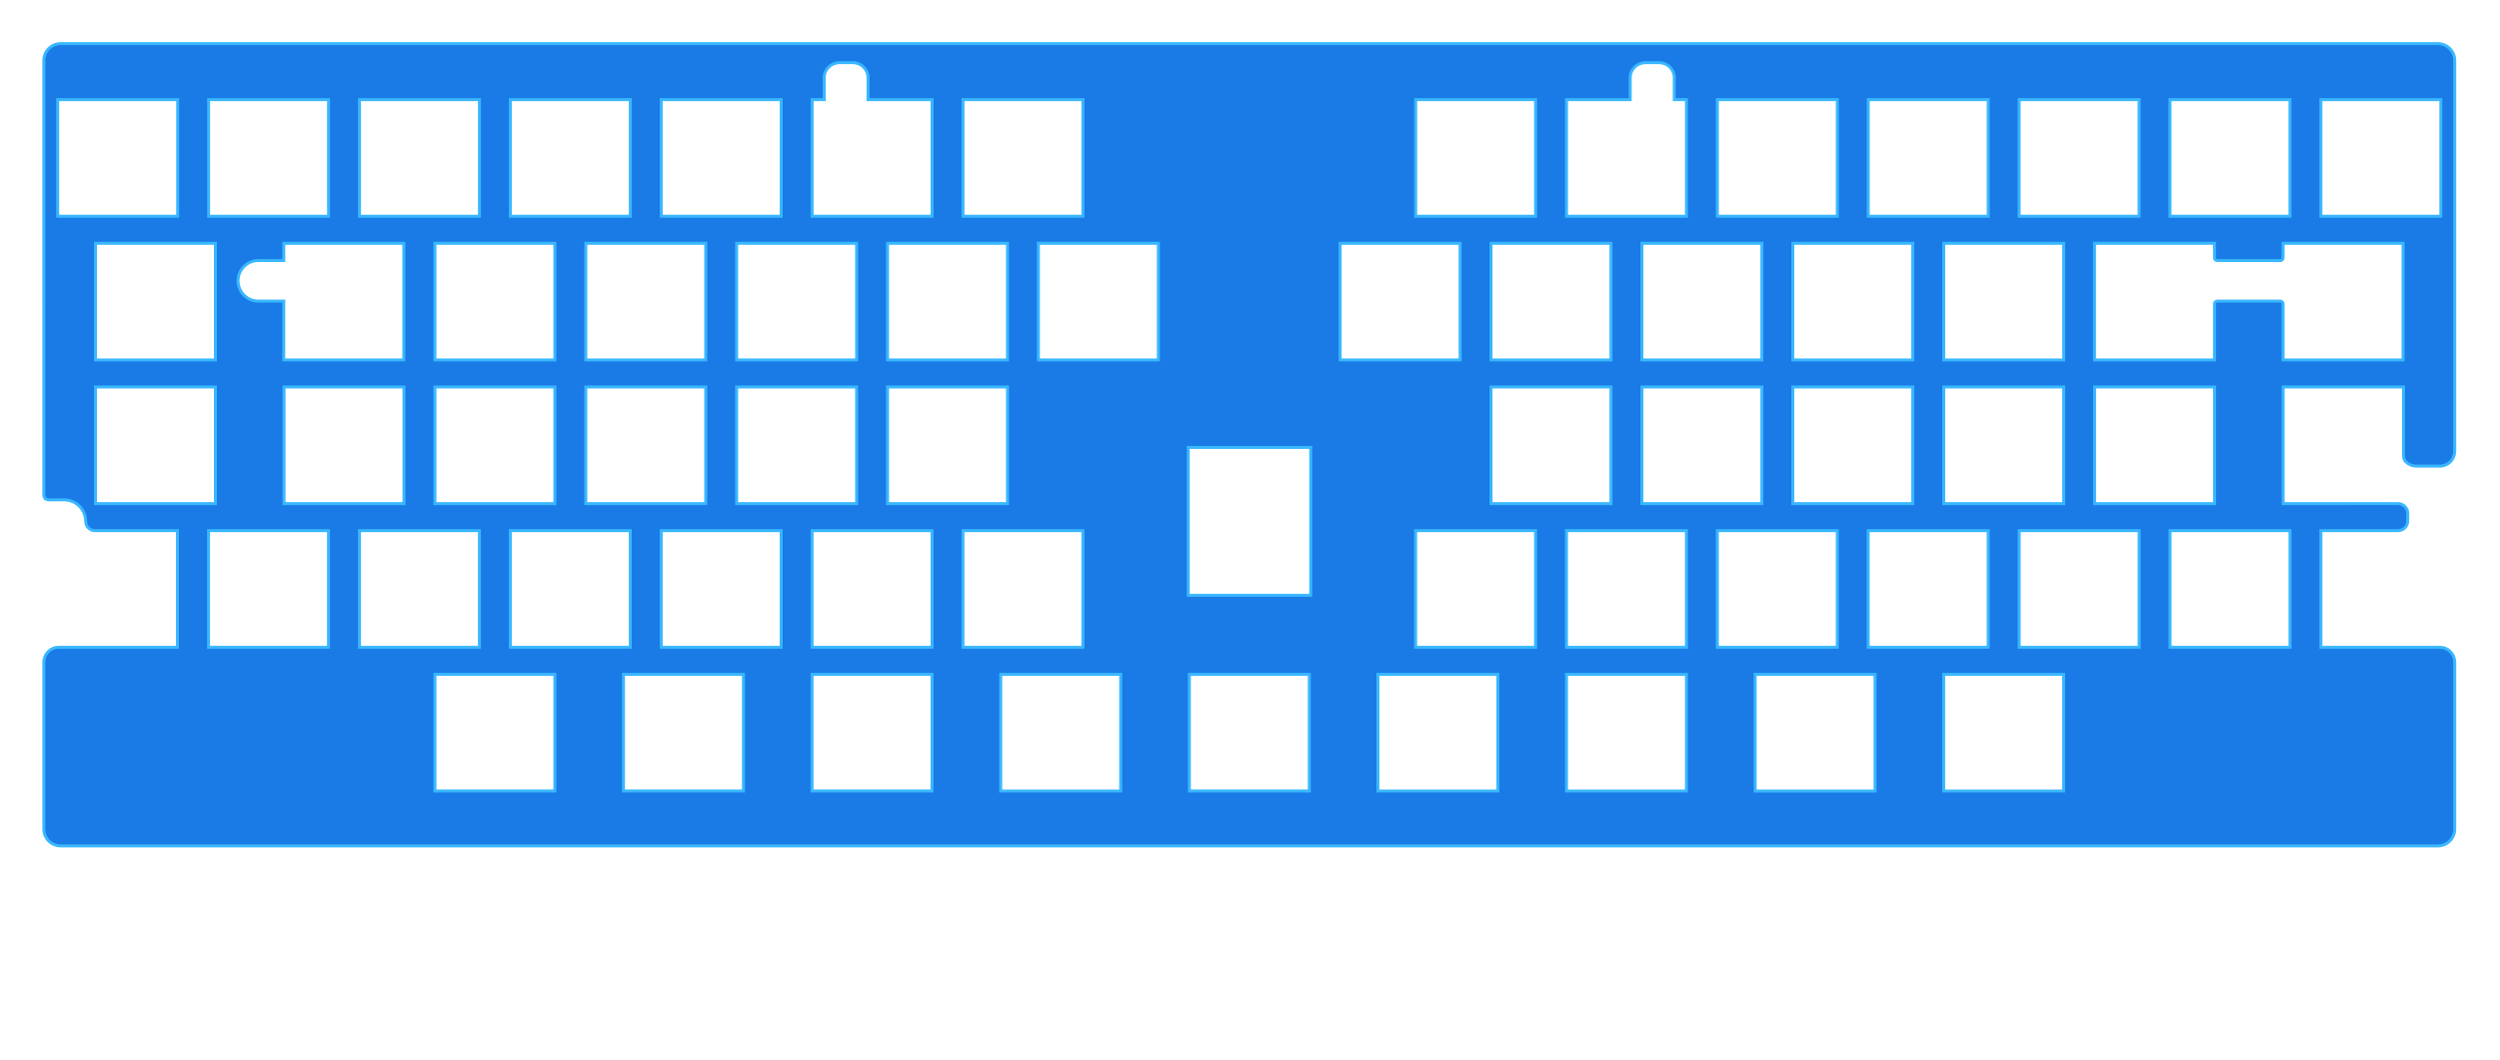
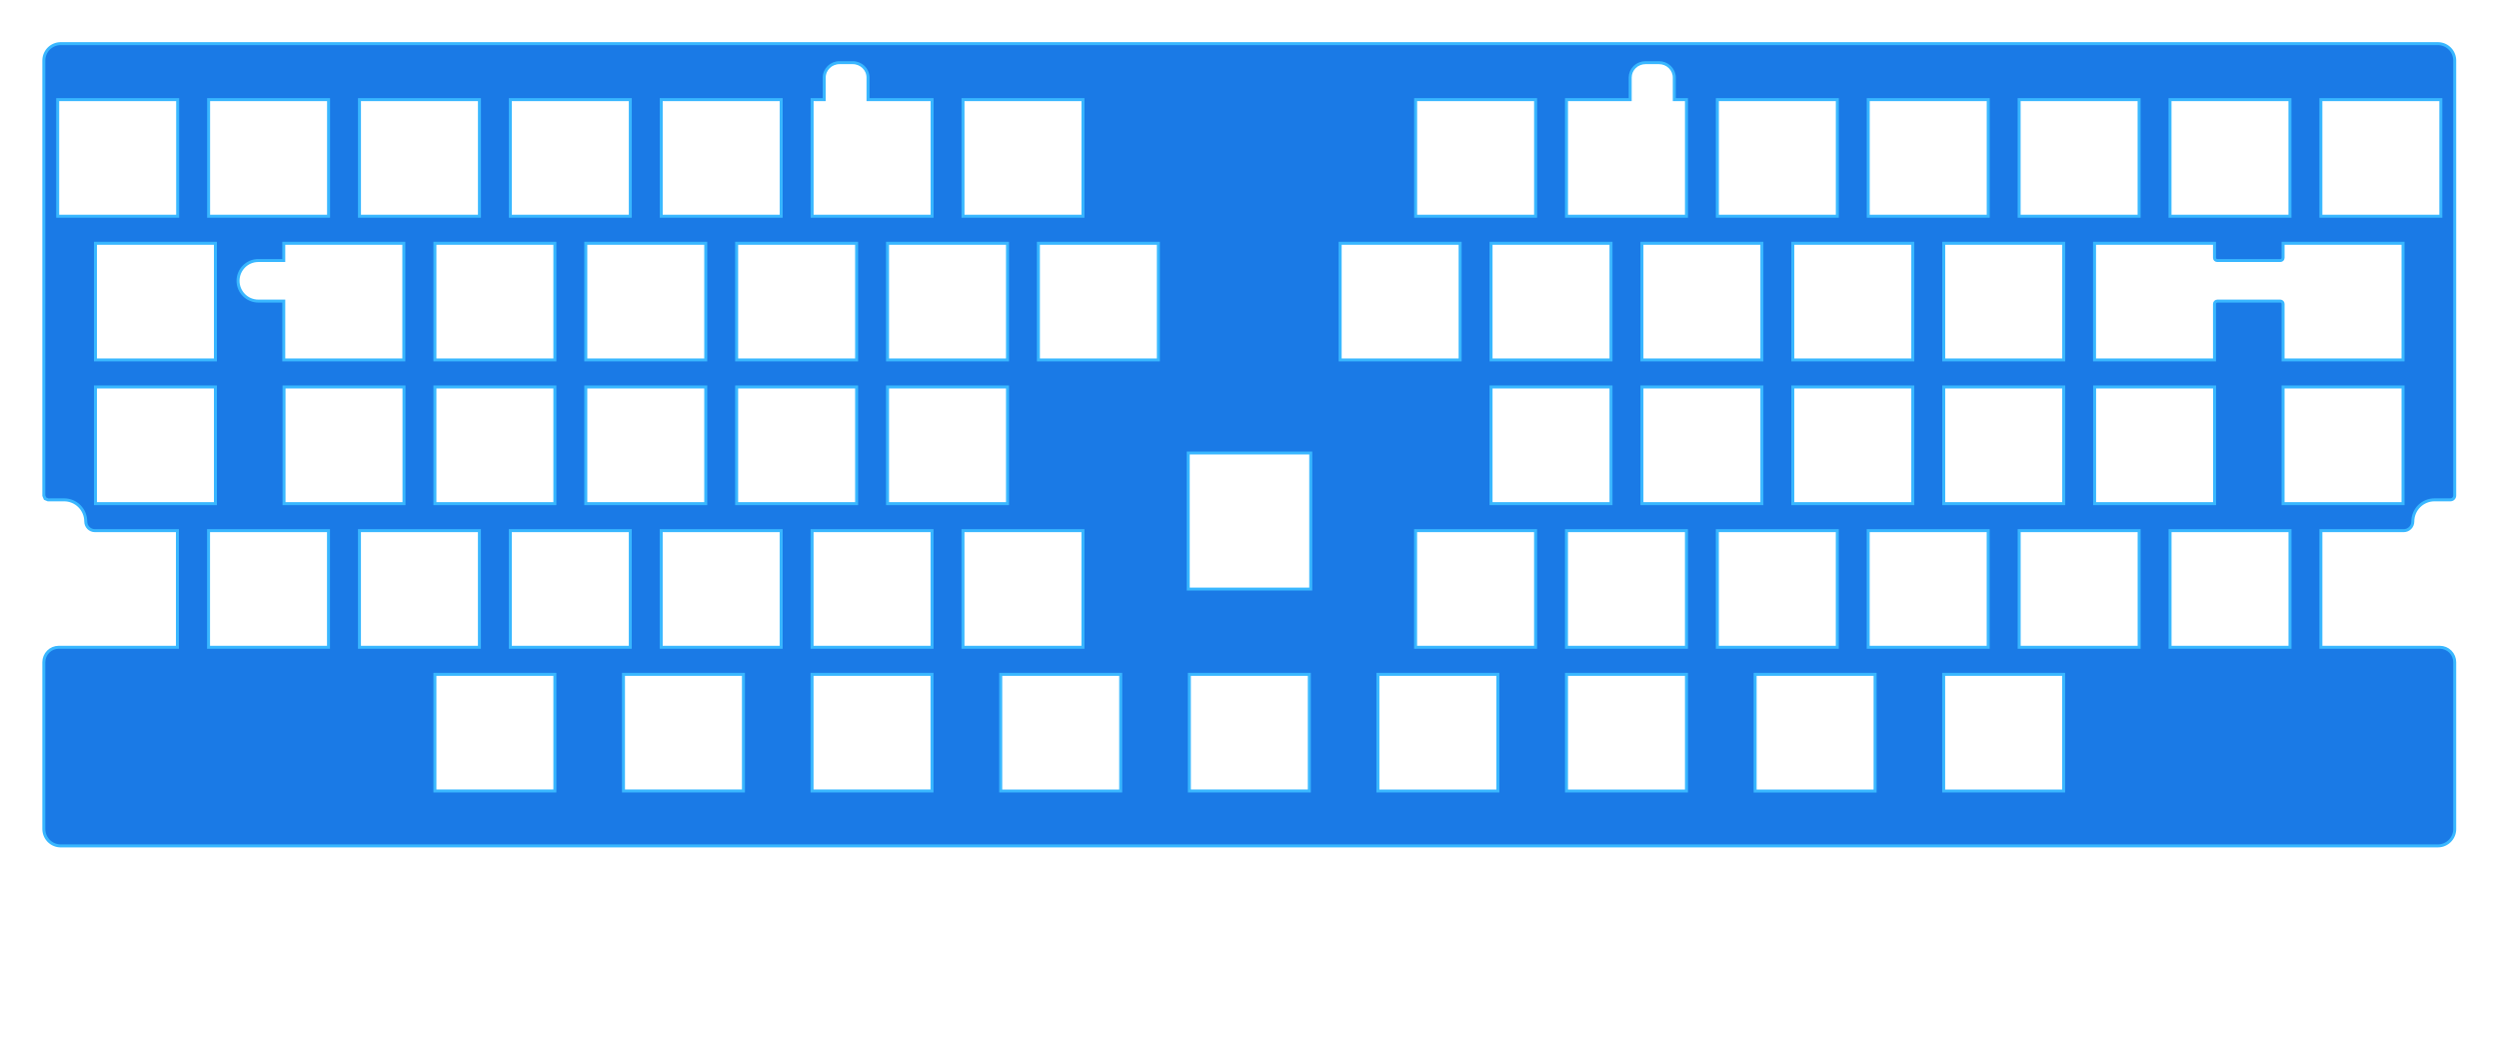
<svg xmlns="http://www.w3.org/2000/svg" width="100%" height="100%" viewBox="0 0 1118 474" version="1.1" xml:space="preserve" style="fill-rule:evenodd;clip-rule:evenodd;">
  <g transform="matrix(1.33333,0,0,1.33333,0,0)">
    <g id="位置合わせ指標">
        </g>
-     <g id="Nora-DN0031-RE-W14.2mm">
-       <path d="M31.845,177.983C30.146,177.983 28.769,176.606 28.769,174.907C28.769,174.906 28.769,174.906 28.769,174.905C28.769,172.976 28.002,171.127 26.636,169.765C25.271,168.402 23.42,167.639 21.492,167.643C18.679,167.649 16.123,167.654 16.123,167.654L15.121,167.239L14.706,166.237L14.709,20.305L14.726,19.86L14.777,19.417L14.865,18.981L14.984,18.55L15.14,18.133L15.324,17.731L15.542,17.342L15.789,16.971L16.067,16.622L16.367,16.294L16.696,15.993L17.045,15.715L17.416,15.469L17.804,15.25L18.207,15.066L18.624,14.91L19.054,14.791L19.491,14.703L19.933,14.652L20.378,14.632L817.977,14.635L818.419,14.652L818.861,14.703L819.298,14.791L819.731,14.91L820.145,15.066L820.548,15.25L820.936,15.469L821.307,15.715L821.656,15.993L821.985,16.294L822.285,16.622L822.566,16.971L822.81,17.342L823.028,17.731L823.212,18.133L823.368,18.55L823.487,18.981L823.575,19.417L823.629,19.86L823.646,20.305L823.646,151.338C823.646,154.099 821.407,156.338 818.646,156.338C817.548,156.338 813.9,156.338 810.766,156.338C809.44,156.338 808.168,155.811 807.23,154.873C806.292,153.936 806.457,152.664 806.457,151.338C806.457,143.647 806.457,129.794 806.457,129.794L766.071,129.795L766.071,168.913C766.071,168.913 797.1,168.909 804.6,168.908C805.468,168.908 806.301,169.253 806.915,169.867C807.529,170.481 807.874,171.313 807.874,172.182C807.874,173.004 807.874,173.887 807.874,174.709C807.874,176.517 806.408,177.983 804.6,177.983C797.101,177.983 778.743,177.983 778.743,177.983L778.743,217.101L818.646,217.101C819.972,217.101 821.244,217.627 822.182,218.565C823.119,219.503 823.646,220.775 823.646,222.101C823.646,236.668 823.646,278.05 823.646,278.05L823.629,278.49L823.575,278.932L823.487,279.369L823.368,279.799L823.212,280.219L823.028,280.619L822.81,281.007L822.566,281.378L822.285,281.73L821.985,282.059L821.656,282.356L821.307,282.634L820.936,282.881L820.548,283.099L820.145,283.283L819.731,283.442L819.298,283.561L818.861,283.646L818.419,283.697L817.977,283.714L20.378,283.72L19.933,283.697L19.491,283.646L19.054,283.561L18.624,283.442L18.207,283.283L17.804,283.099L17.416,282.881L17.045,282.634L16.696,282.356L16.367,282.059L16.067,281.73L15.789,281.378L15.542,281.007L15.324,280.619L15.14,280.219L14.984,279.799L14.865,279.369L14.777,278.932L14.726,278.49L14.706,278.05L14.706,222.101C14.706,220.775 15.233,219.503 16.171,218.565C17.108,217.627 18.38,217.101 19.706,217.101C39.286,217.101 59.528,217.101 59.528,217.101L59.528,177.983L31.845,177.983ZM629.162,226.188L629.162,265.305L588.91,265.305L588.91,226.188L629.162,226.188ZM565.867,226.183L565.867,265.3L525.615,265.3L525.615,226.183L565.867,226.183ZM502.586,226.183L502.586,265.3L462.334,265.3L462.334,226.183L502.586,226.183ZM376.032,226.183L376.032,265.3L335.78,265.3L335.78,226.183L376.032,226.183ZM692.422,226.183L692.422,265.3L652.17,265.3L652.17,226.183L692.422,226.183ZM312.722,226.178L312.722,265.295L272.47,265.295L272.47,226.178L312.722,226.178ZM186.175,226.178L186.175,265.295L145.923,265.295L145.923,226.178L186.175,226.178ZM249.449,226.178L249.449,265.295L209.197,265.295L209.197,226.178L249.449,226.178ZM439.327,226.178L439.327,265.295L399.075,265.295L399.075,226.178L439.327,226.178ZM667.107,177.983L667.107,217.101L626.847,217.101L626.847,177.983L667.107,177.983ZM110.222,177.983L110.222,217.101L69.97,217.101L69.97,177.983L110.222,177.983ZM262.106,177.983L262.106,217.101L221.854,217.101L221.854,177.983L262.106,177.983ZM515.237,177.983L515.237,217.101L474.978,217.101L474.978,177.983L515.237,177.983ZM363.36,177.983L363.36,217.101L323.108,217.101L323.108,177.983L363.36,177.983ZM565.86,177.983L565.86,217.101L525.608,217.101L525.608,177.983L565.86,177.983ZM211.483,177.983L211.483,217.101L171.231,217.101L171.231,177.983L211.483,177.983ZM717.758,177.983L717.758,217.101L677.506,217.101L677.506,177.983L717.758,177.983ZM312.73,177.983L312.73,217.101L272.478,217.101L272.478,177.983L312.73,177.983ZM768.382,177.983L768.382,217.101L728.13,217.101L728.13,177.983L768.382,177.983ZM616.483,177.983L616.483,217.101L576.231,217.101L576.231,177.983L616.483,177.983ZM160.86,177.983L160.86,217.101L120.608,217.101L120.608,177.983L160.86,177.983ZM439.798,199.672L439.798,150.066L398.696,150.066L398.696,199.672L439.798,199.672ZM692.447,129.793L692.447,168.911L652.195,168.911L652.195,129.793L692.447,129.793ZM743.07,129.793L743.07,168.911L702.818,168.911L702.818,129.793L743.07,129.793ZM641.806,129.793L641.806,168.911L601.554,168.911L601.554,129.793L641.806,129.793ZM135.552,129.793L135.552,168.911L95.3,168.911L95.3,129.793L135.552,129.793ZM540.552,129.793L540.552,168.911L500.3,168.911L500.3,129.793L540.552,129.793ZM338.052,129.793L338.052,168.911L297.8,168.911L297.8,129.793L338.052,129.793ZM186.175,129.793L186.175,168.911L145.923,168.911L145.923,129.793L186.175,129.793ZM236.798,129.793L236.798,168.911L196.546,168.911L196.546,129.793L236.798,129.793ZM287.422,129.793L287.422,168.911L247.17,168.911L247.17,129.793L287.422,129.793ZM591.175,129.793L591.175,168.911L550.923,168.911L550.923,129.793L591.175,129.793ZM72.278,129.793L72.278,168.911L32.026,168.911L32.026,129.793L72.278,129.793ZM743.043,86.482C743.043,86.721 743.138,86.95 743.307,87.118C743.476,87.287 743.705,87.382 743.944,87.382C747.748,87.382 761.349,87.382 765.154,87.382C765.392,87.382 765.621,87.287 765.79,87.118C765.959,86.95 766.054,86.721 766.054,86.482C766.054,84.857 766.054,81.604 766.054,81.604L806.306,81.604L806.306,120.721L766.054,120.721L766.054,101.929C766.054,101.68 765.955,101.44 765.779,101.264C765.602,101.088 765.363,100.989 765.114,100.989C761.261,100.989 747.837,100.989 743.984,100.989C743.734,100.989 743.495,101.088 743.319,101.264C743.142,101.44 743.043,101.68 743.043,101.929C743.043,105.853 743.043,120.721 743.043,120.721L702.791,120.721L702.791,81.604L743.043,81.604L743.043,86.482ZM692.447,81.604L692.447,120.721L652.195,120.721L652.195,81.604L692.447,81.604ZM641.806,81.604L641.806,120.721L601.554,120.721L601.554,81.604L641.806,81.604ZM287.422,81.604L287.422,120.721L247.17,120.721L247.17,81.604L287.422,81.604ZM236.798,81.604L236.798,120.721L196.546,120.721L196.546,81.604L236.798,81.604ZM186.175,81.604L186.175,120.721L145.923,120.721L145.923,81.604L186.175,81.604ZM338.052,81.604L338.052,120.721L297.8,120.721L297.8,81.604L338.052,81.604ZM540.552,81.604L540.552,120.721L500.3,120.721L500.3,81.604L540.552,81.604ZM489.929,81.604L489.929,120.721L449.67,120.721L449.67,81.604L489.929,81.604ZM388.675,81.604L388.675,120.721L348.423,120.721L348.423,81.604L388.675,81.604ZM86.674,100.989C82.919,100.989 79.87,97.94 79.87,94.185C79.87,90.431 82.919,87.382 86.674,87.382L95.21,87.382L95.21,81.604L135.496,81.604L135.496,120.721L95.21,120.721L95.21,100.989L86.674,100.989ZM591.175,81.604L591.175,120.721L550.923,120.721L550.923,81.604L591.175,81.604ZM72.278,81.604L72.278,120.721L32.026,120.721L32.026,81.604L72.278,81.604ZM363.367,33.414L363.367,72.532L323.115,72.532L323.115,33.414L363.367,33.414ZM59.614,33.414L59.614,72.532L19.362,72.532L19.362,33.414L59.614,33.414ZM211.49,33.414L211.49,72.532L171.238,72.532L171.238,33.414L211.49,33.414ZM262.114,33.414L262.114,72.532L221.862,72.532L221.862,33.414L262.114,33.414ZM515.244,33.414L515.244,72.532L474.992,72.532L474.992,33.414L515.244,33.414ZM616.49,33.414L616.49,72.532L576.238,72.532L576.238,33.414L616.49,33.414ZM717.744,33.414L717.744,72.532L677.492,72.532L677.492,33.414L717.744,33.414ZM110.244,33.414L110.244,72.532L69.992,72.532L69.992,33.414L110.244,33.414ZM818.99,33.414L818.99,72.532L778.738,72.532L778.738,33.414L818.99,33.414ZM160.867,33.414L160.867,72.532L120.615,72.532L120.615,33.414L160.867,33.414ZM667.121,33.414L667.121,72.532L626.862,72.532L626.862,33.414L667.121,33.414ZM768.367,33.414L768.367,72.532L728.115,72.532L728.115,33.414L768.367,33.414ZM565.867,33.414L565.867,72.532L525.615,72.532L525.615,33.414L546.989,33.414L546.989,26.016C546.989,24.69 547.531,23.418 548.496,22.481C549.461,21.543 550.77,21.016 552.134,21.016L556.637,21.016C558.002,21.016 559.311,21.543 560.276,22.481C561.24,23.418 561.783,24.69 561.783,26.016C561.783,29.459 561.783,33.414 561.783,33.414L565.867,33.414ZM312.744,33.414L312.744,72.532L272.492,72.532L272.492,33.414L276.557,33.414L276.557,26.016C276.557,23.255 278.86,21.016 281.702,21.016L286.102,21.016C288.943,21.016 291.247,23.255 291.247,26.016C291.247,29.459 291.247,33.414 291.247,33.414L312.744,33.414Z" style="fill:rgb(26,122,230);stroke:rgb(57,183,255);stroke-width:1px;" />
+     <g id="Nora-DN0032-RE-W14.2mm">
+       <path d="M31.845,177.983C30.146,177.983 28.769,176.606 28.769,174.907C28.769,174.906 28.769,174.906 28.769,174.905C28.769,172.976 28.002,171.127 26.636,169.765C25.271,168.402 23.42,167.639 21.492,167.643C18.679,167.649 16.123,167.654 16.123,167.654L15.121,167.239L14.706,166.237L14.709,20.305L14.726,19.86L14.777,19.417L14.865,18.981L14.984,18.55L15.14,18.133L15.324,17.731L15.542,17.342L15.789,16.971L16.067,16.622L16.367,16.294L16.696,15.993L17.045,15.715L17.416,15.469L17.804,15.25L18.207,15.066L18.624,14.91L19.054,14.791L19.491,14.703L19.933,14.652L20.378,14.632L817.977,14.635L818.419,14.652L818.861,14.703L819.298,14.791L819.731,14.91L820.145,15.066L820.548,15.25L820.936,15.469L821.307,15.715L821.656,15.993L821.985,16.294L822.285,16.622L822.566,16.971L822.81,17.342L823.028,17.731L823.212,18.133L823.368,18.55L823.487,18.981L823.575,19.417L823.629,19.86L823.646,20.305C823.646,20.305 823.646,150.964 823.646,166.199C823.646,166.582 823.494,166.949 823.223,167.22C822.952,167.491 822.585,167.643 822.202,167.643C821.243,167.643 818.267,167.643 816.854,167.643C814.926,167.643 813.077,168.409 811.713,169.772C810.35,171.136 809.584,172.985 809.584,174.913C809.584,174.917 809.584,174.922 809.584,174.926C809.584,175.737 809.262,176.514 808.688,177.088C808.115,177.661 807.338,177.983 806.527,177.983C798.441,177.983 778.743,177.983 778.743,177.983L778.743,217.101L818.646,217.101C819.972,217.101 821.244,217.627 822.182,218.565C823.119,219.503 823.646,220.775 823.646,222.101C823.646,236.668 823.646,278.05 823.646,278.05L823.629,278.49L823.575,278.932L823.487,279.369L823.368,279.799L823.212,280.219L823.028,280.619L822.81,281.007L822.566,281.378L822.285,281.73L821.985,282.059L821.656,282.356L821.307,282.634L820.936,282.881L820.548,283.099L820.145,283.283L819.731,283.442L819.298,283.561L818.861,283.646L818.419,283.697L817.977,283.714L20.378,283.72L19.933,283.697L19.491,283.646L19.054,283.561L18.624,283.442L18.207,283.283L17.804,283.099L17.416,282.881L17.045,282.634L16.696,282.356L16.367,282.059L16.067,281.73L15.789,281.378L15.542,281.007L15.324,280.619L15.14,280.219L14.984,279.799L14.865,279.369L14.777,278.932L14.726,278.49L14.706,278.05L14.706,222.101C14.706,220.775 15.233,219.503 16.171,218.565C17.108,217.627 18.38,217.101 19.706,217.101C39.286,217.101 59.528,217.101 59.528,217.101L59.528,177.983L31.845,177.983ZM629.162,226.188L629.162,265.305L588.91,265.305L588.91,226.188L629.162,226.188ZM565.867,226.183L565.867,265.3L525.615,265.3L525.615,226.183L565.867,226.183ZM502.586,226.183L502.586,265.3L462.334,265.3L462.334,226.183L502.586,226.183ZM376.032,226.183L376.032,265.3L335.78,265.3L335.78,226.183L376.032,226.183ZM692.422,226.183L692.422,265.3L652.17,265.3L652.17,226.183L692.422,226.183ZM312.722,226.178L312.722,265.295L272.47,265.295L272.47,226.178L312.722,226.178ZM249.449,226.178L249.449,265.295L209.197,265.295L209.197,226.178L249.449,226.178ZM186.175,226.178L186.175,265.295L145.923,265.295L145.923,226.178L186.175,226.178ZM439.327,226.178L439.327,265.295L399.075,265.295L399.075,226.178L439.327,226.178ZM667.107,177.983L667.107,217.101L626.847,217.101L626.847,177.983L667.107,177.983ZM110.222,177.983L110.222,217.101L69.97,217.101L69.97,177.983L110.222,177.983ZM515.237,177.983L515.237,217.101L474.978,217.101L474.978,177.983L515.237,177.983ZM565.86,177.983L565.86,217.101L525.608,217.101L525.608,177.983L565.86,177.983ZM211.483,177.983L211.483,217.101L171.231,217.101L171.231,177.983L211.483,177.983ZM363.36,177.983L363.36,217.101L323.108,217.101L323.108,177.983L363.36,177.983ZM262.106,177.983L262.106,217.101L221.854,217.101L221.854,177.983L262.106,177.983ZM717.758,177.983L717.758,217.101L677.506,217.101L677.506,177.983L717.758,177.983ZM160.86,177.983L160.86,217.101L120.608,217.101L120.608,177.983L160.86,177.983ZM616.483,177.983L616.483,217.101L576.231,217.101L576.231,177.983L616.483,177.983ZM768.382,177.983L768.382,217.101L728.13,217.101L728.13,177.983L768.382,177.983ZM312.73,177.983L312.73,217.101L272.478,217.101L272.478,177.983L312.73,177.983ZM439.798,197.575L439.798,151.937L398.696,151.937L398.696,197.575L439.798,197.575ZM692.447,129.793L692.447,168.911L652.195,168.911L652.195,129.793L692.447,129.793ZM743.07,129.793L743.07,168.911L702.818,168.911L702.818,129.793L743.07,129.793ZM806.306,129.793L806.306,168.911L766.054,168.911L766.054,129.793L806.306,129.793ZM641.806,129.793L641.806,168.911L601.554,168.911L601.554,129.793L641.806,129.793ZM135.552,129.793L135.552,168.911L95.3,168.911L95.3,129.793L135.552,129.793ZM540.552,129.793L540.552,168.911L500.3,168.911L500.3,129.793L540.552,129.793ZM236.798,129.793L236.798,168.911L196.546,168.911L196.546,129.793L236.798,129.793ZM287.422,129.793L287.422,168.911L247.17,168.911L247.17,129.793L287.422,129.793ZM186.175,129.793L186.175,168.911L145.923,168.911L145.923,129.793L186.175,129.793ZM591.175,129.793L591.175,168.911L550.923,168.911L550.923,129.793L591.175,129.793ZM338.052,129.793L338.052,168.911L297.8,168.911L297.8,129.793L338.052,129.793ZM72.278,129.793L72.278,168.911L32.026,168.911L32.026,129.793L72.278,129.793ZM743.043,86.482C743.043,86.721 743.138,86.95 743.307,87.118C743.476,87.287 743.705,87.382 743.944,87.382C747.748,87.382 761.349,87.382 765.154,87.382C765.392,87.382 765.621,87.287 765.79,87.118C765.959,86.95 766.054,86.721 766.054,86.482C766.054,84.857 766.054,81.604 766.054,81.604L806.306,81.604L806.306,120.721L766.054,120.721L766.054,101.929C766.054,101.68 765.955,101.44 765.779,101.264C765.602,101.088 765.363,100.989 765.114,100.989C761.261,100.989 747.837,100.989 743.984,100.989C743.734,100.989 743.495,101.088 743.319,101.264C743.142,101.44 743.043,101.68 743.043,101.929C743.043,105.853 743.043,120.721 743.043,120.721L702.791,120.721L702.791,81.604L743.043,81.604L743.043,86.482ZM692.447,81.604L692.447,120.721L652.195,120.721L652.195,81.604L692.447,81.604ZM641.806,81.604L641.806,120.721L601.554,120.721L601.554,81.604L641.806,81.604ZM236.798,81.604L236.798,120.721L196.546,120.721L196.546,81.604L236.798,81.604ZM186.175,81.604L186.175,120.721L145.923,120.721L145.923,81.604L186.175,81.604ZM591.175,81.604L591.175,120.721L550.923,120.721L550.923,81.604L591.175,81.604ZM540.552,81.604L540.552,120.721L500.3,120.721L500.3,81.604L540.552,81.604ZM388.675,81.604L388.675,120.721L348.423,120.721L348.423,81.604L388.675,81.604ZM489.929,81.604L489.929,120.721L449.67,120.721L449.67,81.604L489.929,81.604ZM287.422,81.604L287.422,120.721L247.17,120.721L247.17,81.604L287.422,81.604ZM86.674,100.989C82.919,100.989 79.87,97.94 79.87,94.185C79.87,90.431 82.919,87.382 86.674,87.382L95.21,87.382L95.21,81.604L135.496,81.604L135.496,120.721L95.21,120.721L95.21,100.989L86.674,100.989ZM338.052,81.604L338.052,120.721L297.8,120.721L297.8,81.604L338.052,81.604ZM72.278,81.604L72.278,120.721L32.026,120.721L32.026,81.604L72.278,81.604ZM717.744,33.414L717.744,72.532L677.492,72.532L677.492,33.414L717.744,33.414ZM363.367,33.414L363.367,72.532L323.115,72.532L323.115,33.414L363.367,33.414ZM59.614,33.414L59.614,72.532L19.362,72.532L19.362,33.414L59.614,33.414ZM515.244,33.414L515.244,72.532L474.992,72.532L474.992,33.414L515.244,33.414ZM262.114,33.414L262.114,72.532L221.862,72.532L221.862,33.414L262.114,33.414ZM211.49,33.414L211.49,72.532L171.238,72.532L171.238,33.414L211.49,33.414ZM616.49,33.414L616.49,72.532L576.238,72.532L576.238,33.414L616.49,33.414ZM110.244,33.414L110.244,72.532L69.992,72.532L69.992,33.414L110.244,33.414ZM818.99,33.414L818.99,72.532L778.738,72.532L778.738,33.414L818.99,33.414ZM160.867,33.414L160.867,72.532L120.615,72.532L120.615,33.414L160.867,33.414ZM667.121,33.414L667.121,72.532L626.862,72.532L626.862,33.414L667.121,33.414ZM768.367,33.414L768.367,72.532L728.115,72.532L728.115,33.414L768.367,33.414ZM565.867,33.414L565.867,72.532L525.615,72.532L525.615,33.414L546.989,33.414L546.989,26.016C546.989,24.69 547.531,23.418 548.496,22.481C549.461,21.543 550.77,21.016 552.134,21.016L556.637,21.016C558.002,21.016 559.311,21.543 560.276,22.481C561.24,23.418 561.783,24.69 561.783,26.016C561.783,29.459 561.783,33.414 561.783,33.414L565.867,33.414ZM312.744,33.414L312.744,72.532L272.492,72.532L272.492,33.414L276.557,33.414L276.557,26.016C276.557,23.255 278.86,21.016 281.702,21.016L286.102,21.016C288.943,21.016 291.247,23.255 291.247,26.016C291.247,29.459 291.247,33.414 291.247,33.414L312.744,33.414Z" style="fill:rgb(26,122,230);stroke:rgb(57,183,255);stroke-width:1px;" />
    </g>
  </g>
</svg>
